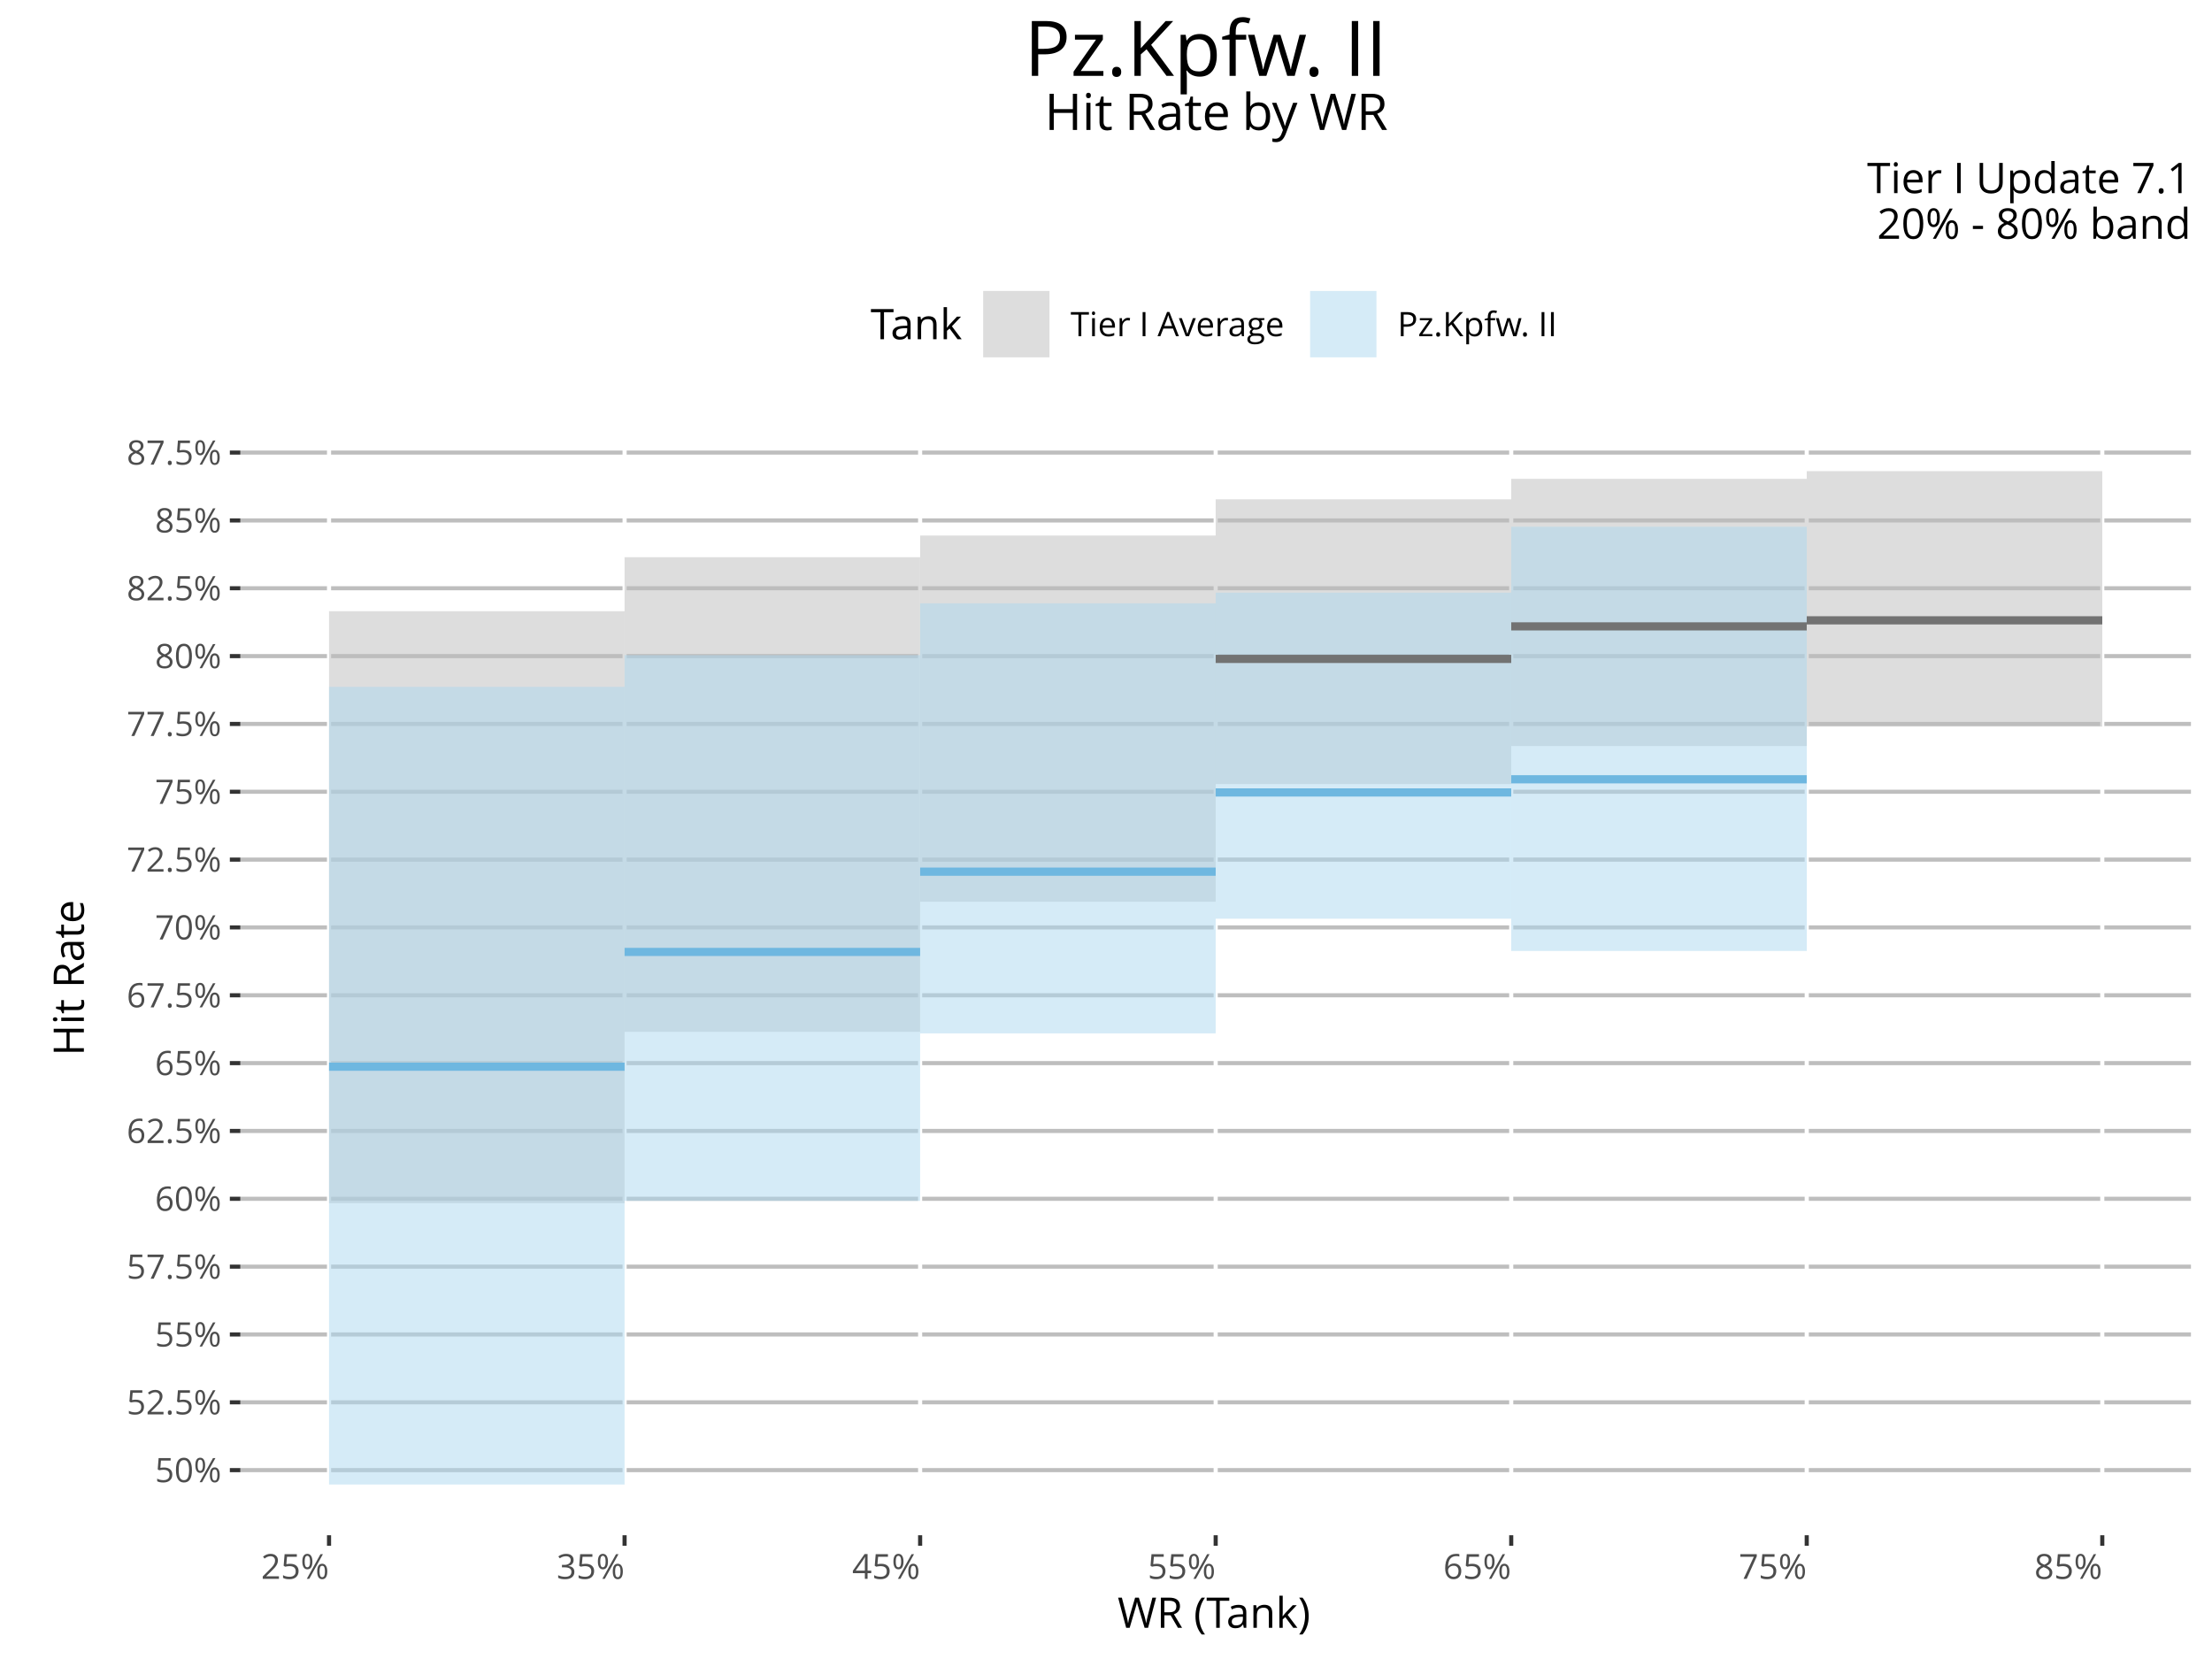
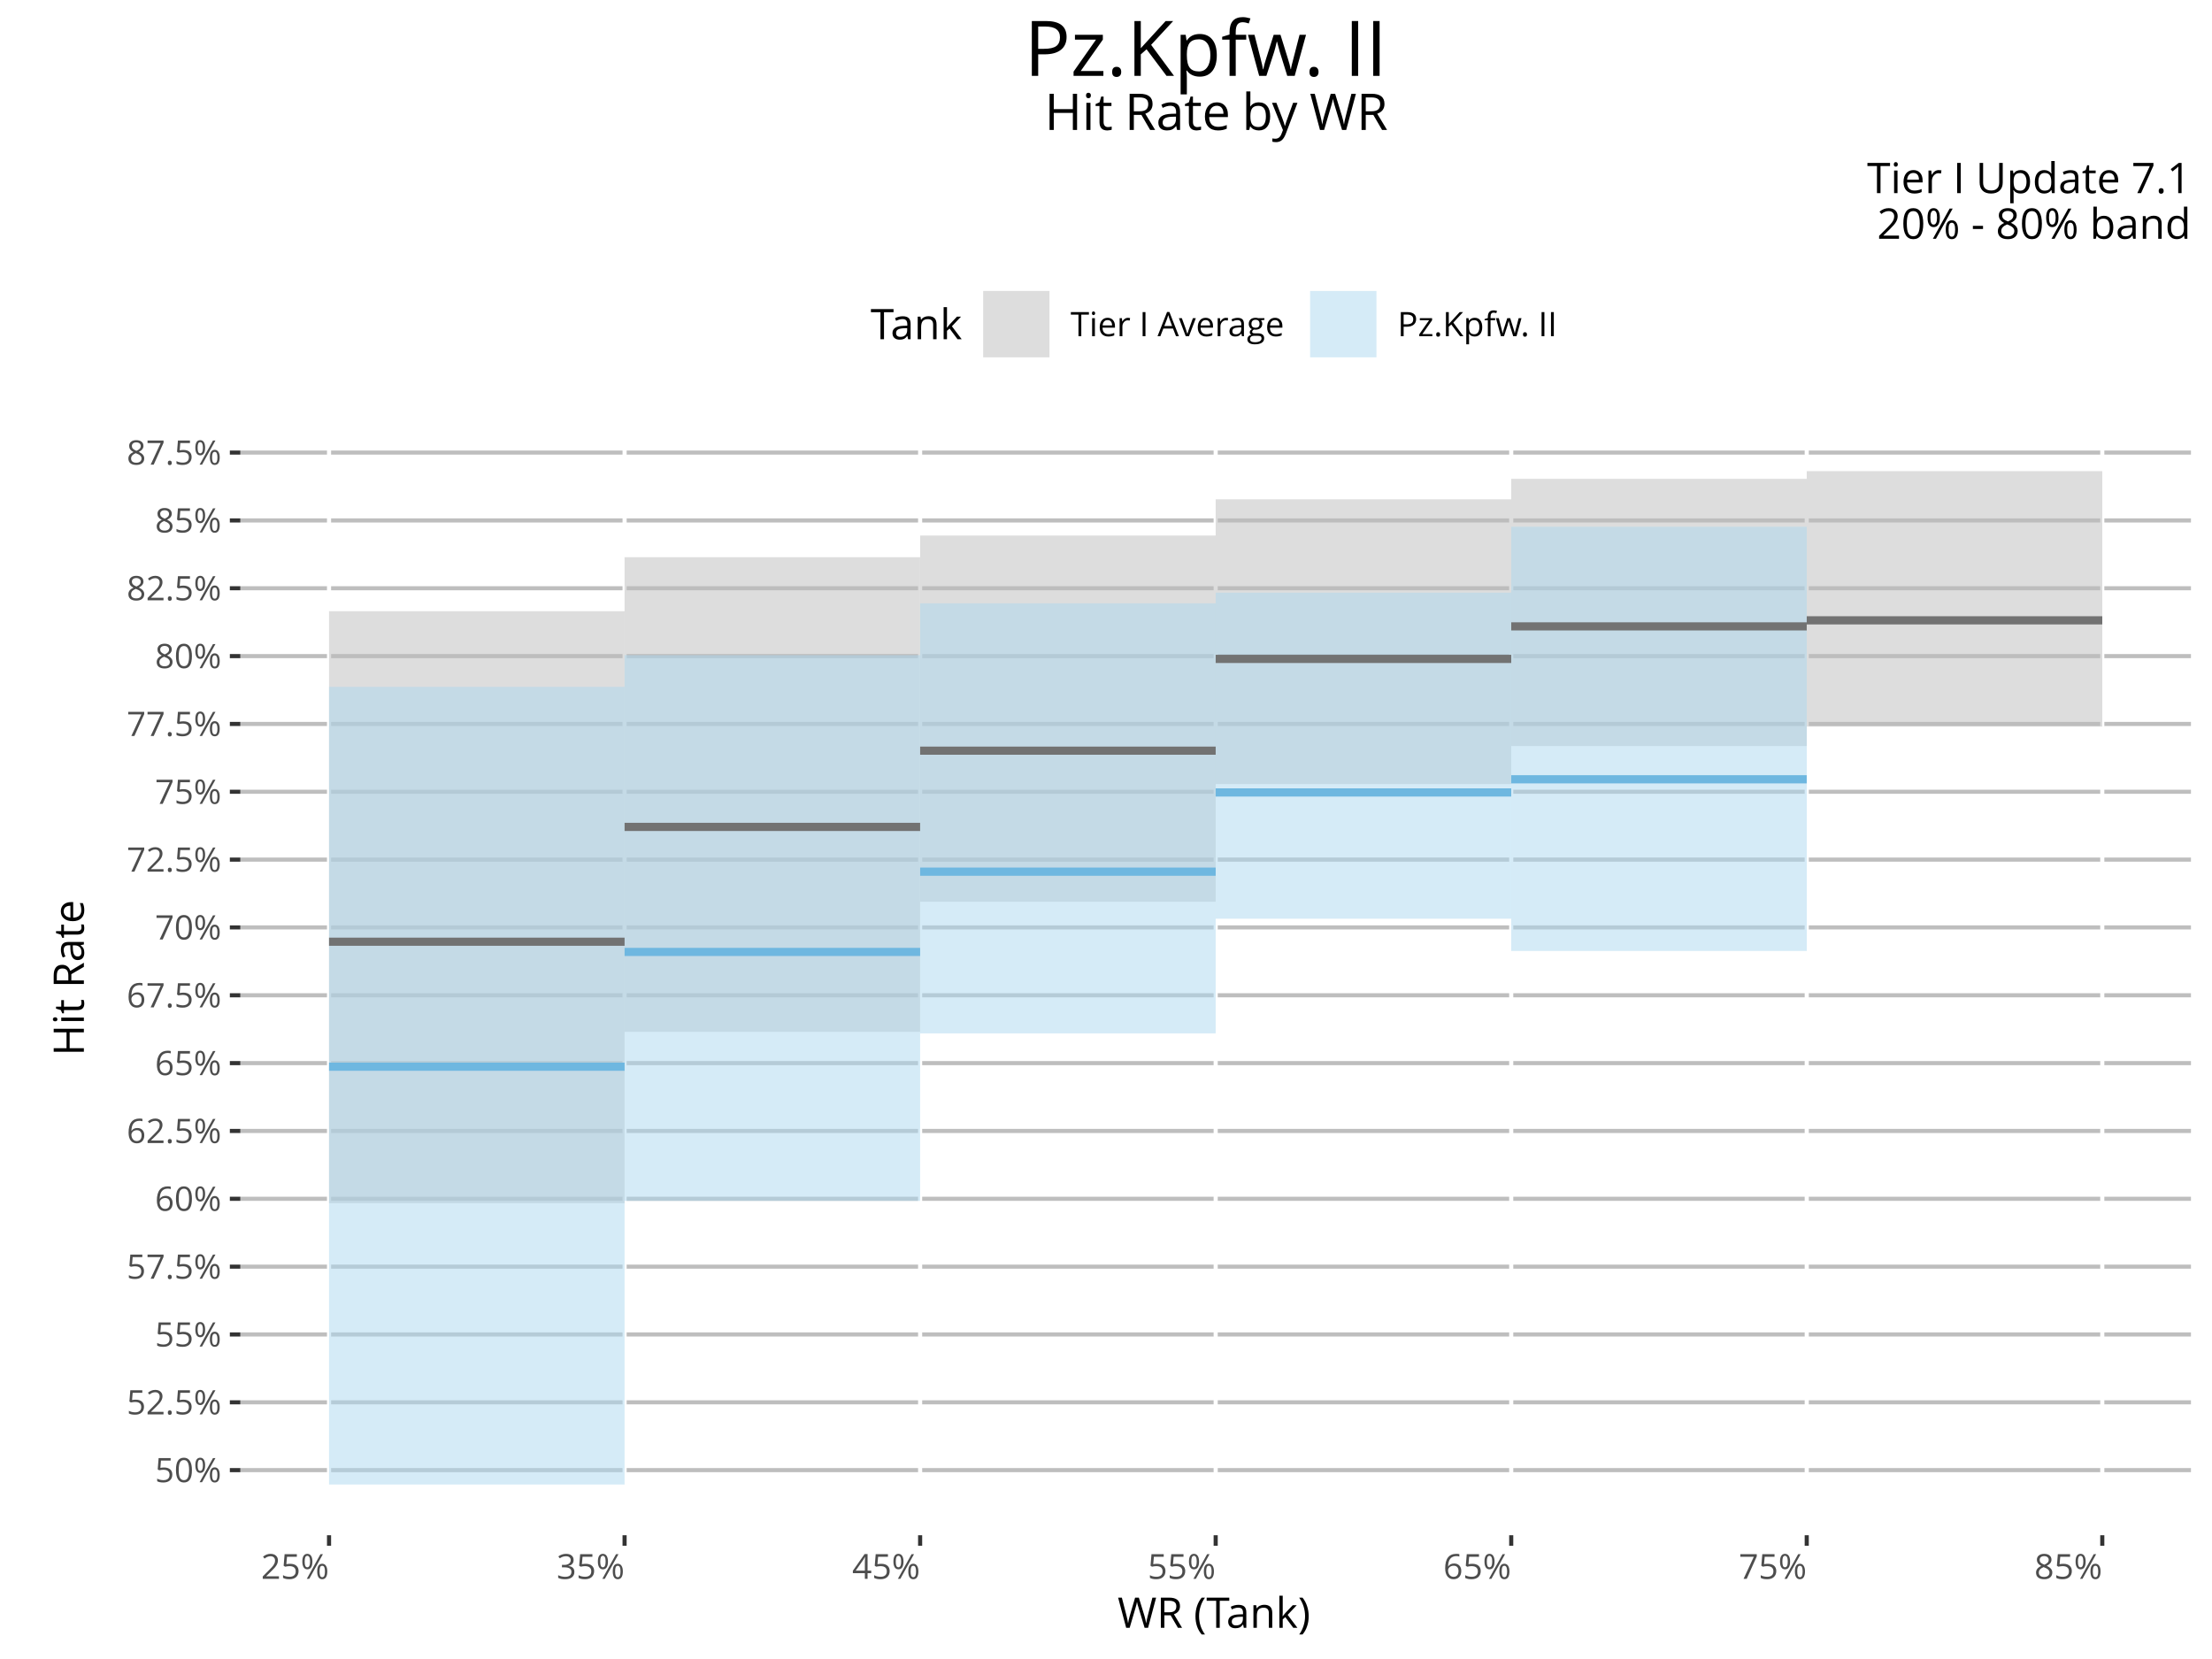
<svg xmlns="http://www.w3.org/2000/svg" viewBox="0 0 576.00 432.00">
  <defs>
    <style type="text/css">
    line, polyline, polygon, path, rect, circle {
      fill: none;
      stroke: #000000;
      stroke-linecap: round;
      stroke-linejoin: round;
      stroke-miterlimit: 10.00;
    }
  </style>
  </defs>
  <rect width="100%" height="100%" style="stroke: none; fill: #FFFFFF;" />
  <rect x="0.00" y="0.00" width="576.00" height="432.00" style="stroke-width: 1.07; stroke: #FFFFFF; fill: #FFFFFF;" />
  <defs>
    <clipPath id="cpNjIuNTl8NTcwLjUyfDM5OS43N3wxMDkuNDk=">
      <rect x="62.59" y="109.49" width="507.93" height="290.28" />
    </clipPath>
  </defs>
  <rect x="62.59" y="109.49" width="507.93" height="290.28" style="stroke-width: 1.07; stroke: none;" clip-path="url(#cpNjIuNTl8NTcwLjUyfDM5OS43N3wxMDkuNDk=)" />
  <polyline points="62.59,391.65 570.52,391.65 " style="stroke-width: 0.53; stroke: #FFFFFF; stroke-linecap: butt;" clip-path="url(#cpNjIuNTl8NTcwLjUyfDM5OS43N3wxMDkuNDk=)" />
  <polyline points="62.59,373.99 570.52,373.99 " style="stroke-width: 0.53; stroke: #FFFFFF; stroke-linecap: butt;" clip-path="url(#cpNjIuNTl8NTcwLjUyfDM5OS43N3wxMDkuNDk=)" />
  <polyline points="62.59,356.32 570.52,356.32 " style="stroke-width: 0.53; stroke: #FFFFFF; stroke-linecap: butt;" clip-path="url(#cpNjIuNTl8NTcwLjUyfDM5OS43N3wxMDkuNDk=)" />
  <polyline points="62.59,338.66 570.52,338.66 " style="stroke-width: 0.53; stroke: #FFFFFF; stroke-linecap: butt;" clip-path="url(#cpNjIuNTl8NTcwLjUyfDM5OS43N3wxMDkuNDk=)" />
  <polyline points="62.59,320.99 570.52,320.99 " style="stroke-width: 0.53; stroke: #FFFFFF; stroke-linecap: butt;" clip-path="url(#cpNjIuNTl8NTcwLjUyfDM5OS43N3wxMDkuNDk=)" />
  <polyline points="62.59,303.33 570.52,303.33 " style="stroke-width: 0.53; stroke: #FFFFFF; stroke-linecap: butt;" clip-path="url(#cpNjIuNTl8NTcwLjUyfDM5OS43N3wxMDkuNDk=)" />
  <polyline points="62.59,285.67 570.52,285.67 " style="stroke-width: 0.53; stroke: #FFFFFF; stroke-linecap: butt;" clip-path="url(#cpNjIuNTl8NTcwLjUyfDM5OS43N3wxMDkuNDk=)" />
  <polyline points="62.59,268.00 570.52,268.00 " style="stroke-width: 0.53; stroke: #FFFFFF; stroke-linecap: butt;" clip-path="url(#cpNjIuNTl8NTcwLjUyfDM5OS43N3wxMDkuNDk=)" />
  <polyline points="62.59,250.34 570.52,250.34 " style="stroke-width: 0.53; stroke: #FFFFFF; stroke-linecap: butt;" clip-path="url(#cpNjIuNTl8NTcwLjUyfDM5OS43N3wxMDkuNDk=)" />
  <polyline points="62.59,232.67 570.52,232.67 " style="stroke-width: 0.53; stroke: #FFFFFF; stroke-linecap: butt;" clip-path="url(#cpNjIuNTl8NTcwLjUyfDM5OS43N3wxMDkuNDk=)" />
  <polyline points="62.59,215.01 570.52,215.01 " style="stroke-width: 0.53; stroke: #FFFFFF; stroke-linecap: butt;" clip-path="url(#cpNjIuNTl8NTcwLjUyfDM5OS43N3wxMDkuNDk=)" />
  <polyline points="62.59,197.34 570.52,197.34 " style="stroke-width: 0.53; stroke: #FFFFFF; stroke-linecap: butt;" clip-path="url(#cpNjIuNTl8NTcwLjUyfDM5OS43N3wxMDkuNDk=)" />
  <polyline points="62.59,179.68 570.52,179.68 " style="stroke-width: 0.53; stroke: #FFFFFF; stroke-linecap: butt;" clip-path="url(#cpNjIuNTl8NTcwLjUyfDM5OS43N3wxMDkuNDk=)" />
  <polyline points="62.59,162.01 570.52,162.01 " style="stroke-width: 0.53; stroke: #FFFFFF; stroke-linecap: butt;" clip-path="url(#cpNjIuNTl8NTcwLjUyfDM5OS43N3wxMDkuNDk=)" />
  <polyline points="62.59,144.35 570.52,144.35 " style="stroke-width: 0.53; stroke: #FFFFFF; stroke-linecap: butt;" clip-path="url(#cpNjIuNTl8NTcwLjUyfDM5OS43N3wxMDkuNDk=)" />
  <polyline points="62.59,126.68 570.52,126.68 " style="stroke-width: 0.53; stroke: #FFFFFF; stroke-linecap: butt;" clip-path="url(#cpNjIuNTl8NTcwLjUyfDM5OS43N3wxMDkuNDk=)" />
  <polyline points="124.16,399.77 124.16,109.49 " style="stroke-width: 0.53; stroke: #FFFFFF; stroke-linecap: butt;" clip-path="url(#cpNjIuNTl8NTcwLjUyfDM5OS43N3wxMDkuNDk=)" />
  <polyline points="201.12,399.77 201.12,109.49 " style="stroke-width: 0.53; stroke: #FFFFFF; stroke-linecap: butt;" clip-path="url(#cpNjIuNTl8NTcwLjUyfDM5OS43N3wxMDkuNDk=)" />
  <polyline points="278.08,399.77 278.08,109.49 " style="stroke-width: 0.53; stroke: #FFFFFF; stroke-linecap: butt;" clip-path="url(#cpNjIuNTl8NTcwLjUyfDM5OS43N3wxMDkuNDk=)" />
  <polyline points="355.04,399.77 355.04,109.49 " style="stroke-width: 0.53; stroke: #FFFFFF; stroke-linecap: butt;" clip-path="url(#cpNjIuNTl8NTcwLjUyfDM5OS43N3wxMDkuNDk=)" />
  <polyline points="431.99,399.77 431.99,109.49 " style="stroke-width: 0.53; stroke: #FFFFFF; stroke-linecap: butt;" clip-path="url(#cpNjIuNTl8NTcwLjUyfDM5OS43N3wxMDkuNDk=)" />
  <polyline points="508.95,399.77 508.95,109.49 " style="stroke-width: 0.53; stroke: #FFFFFF; stroke-linecap: butt;" clip-path="url(#cpNjIuNTl8NTcwLjUyfDM5OS43N3wxMDkuNDk=)" />
  <polyline points="62.59,382.82 570.52,382.82 " style="stroke-width: 1.07; stroke: #BEBEBE; stroke-linecap: butt;" clip-path="url(#cpNjIuNTl8NTcwLjUyfDM5OS43N3wxMDkuNDk=)" />
  <polyline points="62.59,365.16 570.52,365.16 " style="stroke-width: 1.07; stroke: #BEBEBE; stroke-linecap: butt;" clip-path="url(#cpNjIuNTl8NTcwLjUyfDM5OS43N3wxMDkuNDk=)" />
  <polyline points="62.59,347.49 570.52,347.49 " style="stroke-width: 1.07; stroke: #BEBEBE; stroke-linecap: butt;" clip-path="url(#cpNjIuNTl8NTcwLjUyfDM5OS43N3wxMDkuNDk=)" />
  <polyline points="62.59,329.83 570.52,329.83 " style="stroke-width: 1.07; stroke: #BEBEBE; stroke-linecap: butt;" clip-path="url(#cpNjIuNTl8NTcwLjUyfDM5OS43N3wxMDkuNDk=)" />
  <polyline points="62.59,312.16 570.52,312.16 " style="stroke-width: 1.07; stroke: #BEBEBE; stroke-linecap: butt;" clip-path="url(#cpNjIuNTl8NTcwLjUyfDM5OS43N3wxMDkuNDk=)" />
  <polyline points="62.59,294.50 570.52,294.50 " style="stroke-width: 1.07; stroke: #BEBEBE; stroke-linecap: butt;" clip-path="url(#cpNjIuNTl8NTcwLjUyfDM5OS43N3wxMDkuNDk=)" />
  <polyline points="62.59,276.83 570.52,276.83 " style="stroke-width: 1.07; stroke: #BEBEBE; stroke-linecap: butt;" clip-path="url(#cpNjIuNTl8NTcwLjUyfDM5OS43N3wxMDkuNDk=)" />
  <polyline points="62.59,259.17 570.52,259.17 " style="stroke-width: 1.07; stroke: #BEBEBE; stroke-linecap: butt;" clip-path="url(#cpNjIuNTl8NTcwLjUyfDM5OS43N3wxMDkuNDk=)" />
  <polyline points="62.59,241.50 570.52,241.50 " style="stroke-width: 1.07; stroke: #BEBEBE; stroke-linecap: butt;" clip-path="url(#cpNjIuNTl8NTcwLjUyfDM5OS43N3wxMDkuNDk=)" />
  <polyline points="62.59,223.84 570.52,223.84 " style="stroke-width: 1.07; stroke: #BEBEBE; stroke-linecap: butt;" clip-path="url(#cpNjIuNTl8NTcwLjUyfDM5OS43N3wxMDkuNDk=)" />
  <polyline points="62.59,206.17 570.52,206.17 " style="stroke-width: 1.07; stroke: #BEBEBE; stroke-linecap: butt;" clip-path="url(#cpNjIuNTl8NTcwLjUyfDM5OS43N3wxMDkuNDk=)" />
  <polyline points="62.59,188.51 570.52,188.51 " style="stroke-width: 1.07; stroke: #BEBEBE; stroke-linecap: butt;" clip-path="url(#cpNjIuNTl8NTcwLjUyfDM5OS43N3wxMDkuNDk=)" />
  <polyline points="62.59,170.85 570.52,170.85 " style="stroke-width: 1.07; stroke: #BEBEBE; stroke-linecap: butt;" clip-path="url(#cpNjIuNTl8NTcwLjUyfDM5OS43N3wxMDkuNDk=)" />
  <polyline points="62.59,153.18 570.52,153.18 " style="stroke-width: 1.07; stroke: #BEBEBE; stroke-linecap: butt;" clip-path="url(#cpNjIuNTl8NTcwLjUyfDM5OS43N3wxMDkuNDk=)" />
  <polyline points="62.59,135.52 570.52,135.52 " style="stroke-width: 1.07; stroke: #BEBEBE; stroke-linecap: butt;" clip-path="url(#cpNjIuNTl8NTcwLjUyfDM5OS43N3wxMDkuNDk=)" />
  <polyline points="62.59,117.85 570.52,117.85 " style="stroke-width: 1.07; stroke: #BEBEBE; stroke-linecap: butt;" clip-path="url(#cpNjIuNTl8NTcwLjUyfDM5OS43N3wxMDkuNDk=)" />
  <polyline points="85.68,399.77 85.68,109.49 " style="stroke-width: 1.07; stroke: #FFFFFF; stroke-linecap: butt;" clip-path="url(#cpNjIuNTl8NTcwLjUyfDM5OS43N3wxMDkuNDk=)" />
  <polyline points="162.64,399.77 162.64,109.49 " style="stroke-width: 1.07; stroke: #FFFFFF; stroke-linecap: butt;" clip-path="url(#cpNjIuNTl8NTcwLjUyfDM5OS43N3wxMDkuNDk=)" />
  <polyline points="239.60,399.77 239.60,109.49 " style="stroke-width: 1.07; stroke: #FFFFFF; stroke-linecap: butt;" clip-path="url(#cpNjIuNTl8NTcwLjUyfDM5OS43N3wxMDkuNDk=)" />
  <polyline points="316.56,399.77 316.56,109.49 " style="stroke-width: 1.07; stroke: #FFFFFF; stroke-linecap: butt;" clip-path="url(#cpNjIuNTl8NTcwLjUyfDM5OS43N3wxMDkuNDk=)" />
  <polyline points="393.52,399.77 393.52,109.49 " style="stroke-width: 1.07; stroke: #FFFFFF; stroke-linecap: butt;" clip-path="url(#cpNjIuNTl8NTcwLjUyfDM5OS43N3wxMDkuNDk=)" />
  <polyline points="470.47,399.77 470.47,109.49 " style="stroke-width: 1.07; stroke: #FFFFFF; stroke-linecap: butt;" clip-path="url(#cpNjIuNTl8NTcwLjUyfDM5OS43N3wxMDkuNDk=)" />
  <polyline points="547.43,399.77 547.43,109.49 " style="stroke-width: 1.07; stroke: #FFFFFF; stroke-linecap: butt;" clip-path="url(#cpNjIuNTl8NTcwLjUyfDM5OS43N3wxMDkuNDk=)" />
  <rect x="85.68" y="159.16" width="76.96" height="154.16" style="stroke-width: 0.00; stroke: none; stroke-linecap: square; stroke-linejoin: miter; fill: #BDBDBD; fill-opacity: 0.50;" clip-path="url(#cpNjIuNTl8NTcwLjUyfDM5OS43N3wxMDkuNDk=)" />
  <rect x="162.64" y="145.10" width="76.96" height="123.60" style="stroke-width: 0.00; stroke: none; stroke-linecap: square; stroke-linejoin: miter; fill: #BDBDBD; fill-opacity: 0.50;" clip-path="url(#cpNjIuNTl8NTcwLjUyfDM5OS43N3wxMDkuNDk=)" />
  <rect x="239.60" y="139.45" width="76.96" height="95.36" style="stroke-width: 0.00; stroke: none; stroke-linecap: square; stroke-linejoin: miter; fill: #BDBDBD; fill-opacity: 0.50;" clip-path="url(#cpNjIuNTl8NTcwLjUyfDM5OS43N3wxMDkuNDk=)" />
  <rect x="316.56" y="130.02" width="76.96" height="74.15" style="stroke-width: 0.00; stroke: none; stroke-linecap: square; stroke-linejoin: miter; fill: #BDBDBD; fill-opacity: 0.50;" clip-path="url(#cpNjIuNTl8NTcwLjUyfDM5OS43N3wxMDkuNDk=)" />
  <rect x="393.52" y="124.69" width="76.96" height="69.58" style="stroke-width: 0.00; stroke: none; stroke-linecap: square; stroke-linejoin: miter; fill: #BDBDBD; fill-opacity: 0.50;" clip-path="url(#cpNjIuNTl8NTcwLjUyfDM5OS43N3wxMDkuNDk=)" />
  <rect x="470.47" y="122.69" width="76.96" height="66.51" style="stroke-width: 0.00; stroke: none; stroke-linecap: square; stroke-linejoin: miter; fill: #BDBDBD; fill-opacity: 0.50;" clip-path="url(#cpNjIuNTl8NTcwLjUyfDM5OS43N3wxMDkuNDk=)" />
  <rect x="85.68" y="178.85" width="76.96" height="207.72" style="stroke-width: 0.00; stroke: none; stroke-linecap: square; stroke-linejoin: miter; fill: #ACD8F1; fill-opacity: 0.50;" clip-path="url(#cpNjIuNTl8NTcwLjUyfDM5OS43N3wxMDkuNDk=)" />
  <rect x="162.64" y="170.60" width="76.96" height="142.11" style="stroke-width: 0.00; stroke: none; stroke-linecap: square; stroke-linejoin: miter; fill: #ACD8F1; fill-opacity: 0.50;" clip-path="url(#cpNjIuNTl8NTcwLjUyfDM5OS43N3wxMDkuNDk=)" />
  <rect x="239.60" y="157.10" width="76.96" height="111.99" style="stroke-width: 0.00; stroke: none; stroke-linecap: square; stroke-linejoin: miter; fill: #ACD8F1; fill-opacity: 0.50;" clip-path="url(#cpNjIuNTl8NTcwLjUyfDM5OS43N3wxMDkuNDk=)" />
  <rect x="316.56" y="154.32" width="76.96" height="84.91" style="stroke-width: 0.00; stroke: none; stroke-linecap: square; stroke-linejoin: miter; fill: #ACD8F1; fill-opacity: 0.50;" clip-path="url(#cpNjIuNTl8NTcwLjUyfDM5OS43N3wxMDkuNDk=)" />
  <rect x="393.52" y="137.16" width="76.96" height="110.47" style="stroke-width: 0.00; stroke: none; stroke-linecap: square; stroke-linejoin: miter; fill: #ACD8F1; fill-opacity: 0.50;" clip-path="url(#cpNjIuNTl8NTcwLjUyfDM5OS43N3wxMDkuNDk=)" />
+   <line x1="85.68" y1="245.22" x2="162.64" y2="245.22" style="stroke-width: 2.13; stroke: #727272; stroke-linecap: butt;" clip-path="url(#cpNjIuNTl8NTcwLjUyfDM5OS43N3wxMDkuNDk=)" />
+   <line x1="162.64" y1="215.32" x2="239.60" y2="215.32" style="stroke-width: 2.13; stroke: #727272; stroke-linecap: butt;" clip-path="url(#cpNjIuNTl8NTcwLjUyfDM5OS43N3wxMDkuNDk=)" />
+   <line x1="239.60" y1="195.47" x2="316.56" y2="195.47" style="stroke-width: 2.13; stroke: #727272; stroke-linecap: butt;" clip-path="url(#cpNjIuNTl8NTcwLjUyfDM5OS43N3wxMDkuNDk=)" />
  <line x1="316.56" y1="171.58" x2="393.52" y2="171.58" style="stroke-width: 2.13; stroke: #727272; stroke-linecap: butt;" clip-path="url(#cpNjIuNTl8NTcwLjUyfDM5OS43N3wxMDkuNDk=)" />
  <line x1="393.52" y1="163.11" x2="470.47" y2="163.11" style="stroke-width: 2.13; stroke: #727272; stroke-linecap: butt;" clip-path="url(#cpNjIuNTl8NTcwLjUyfDM5OS43N3wxMDkuNDk=)" />
  <line x1="470.47" y1="161.53" x2="547.43" y2="161.53" style="stroke-width: 2.13; stroke: #727272; stroke-linecap: butt;" clip-path="url(#cpNjIuNTl8NTcwLjUyfDM5OS43N3wxMDkuNDk=)" />
  <line x1="85.68" y1="277.77" x2="162.64" y2="277.77" style="stroke-width: 2.13; stroke: #6EB7E0; stroke-linecap: butt;" clip-path="url(#cpNjIuNTl8NTcwLjUyfDM5OS43N3wxMDkuNDk=)" />
  <line x1="162.64" y1="247.88" x2="239.60" y2="247.88" style="stroke-width: 2.13; stroke: #6EB7E0; stroke-linecap: butt;" clip-path="url(#cpNjIuNTl8NTcwLjUyfDM5OS43N3wxMDkuNDk=)" />
  <line x1="239.60" y1="226.98" x2="316.56" y2="226.98" style="stroke-width: 2.13; stroke: #6EB7E0; stroke-linecap: butt;" clip-path="url(#cpNjIuNTl8NTcwLjUyfDM5OS43N3wxMDkuNDk=)" />
  <line x1="316.56" y1="206.35" x2="393.52" y2="206.35" style="stroke-width: 2.13; stroke: #6EB7E0; stroke-linecap: butt;" clip-path="url(#cpNjIuNTl8NTcwLjUyfDM5OS43N3wxMDkuNDk=)" />
  <line x1="393.52" y1="202.93" x2="470.47" y2="202.93" style="stroke-width: 2.13; stroke: #6EB7E0; stroke-linecap: butt;" clip-path="url(#cpNjIuNTl8NTcwLjUyfDM5OS43N3wxMDkuNDk=)" />
  <defs>
    <clipPath id="cpMC4wMHw1NzYuMDB8NDMyLjAwfDAuMDA=">
      <rect x="0.00" y="0.00" width="576.00" height="432.00" />
    </clipPath>
  </defs>
  <g clip-path="url(#cpMC4wMHw1NzYuMDB8NDMyLjAwfDAuMDA=)">
    <text x="40.35" y="385.96" style="font-size: 8.80px; fill: #4D4D4D; font-family: Open Sans;" textLength="17.31px" lengthAdjust="spacingAndGlyphs">50%</text>
  </g>
  <g clip-path="url(#cpMC4wMHw1NzYuMDB8NDMyLjAwfDAuMDA=)">
    <text x="32.98" y="368.30" style="font-size: 8.80px; fill: #4D4D4D; font-family: Open Sans;" textLength="24.68px" lengthAdjust="spacingAndGlyphs">52.5%</text>
  </g>
  <g clip-path="url(#cpMC4wMHw1NzYuMDB8NDMyLjAwfDAuMDA=)">
    <text x="40.35" y="350.63" style="font-size: 8.80px; fill: #4D4D4D; font-family: Open Sans;" textLength="17.31px" lengthAdjust="spacingAndGlyphs">55%</text>
  </g>
  <g clip-path="url(#cpMC4wMHw1NzYuMDB8NDMyLjAwfDAuMDA=)">
    <text x="32.98" y="332.97" style="font-size: 8.80px; fill: #4D4D4D; font-family: Open Sans;" textLength="24.68px" lengthAdjust="spacingAndGlyphs">57.5%</text>
  </g>
  <g clip-path="url(#cpMC4wMHw1NzYuMDB8NDMyLjAwfDAuMDA=)">
    <text x="40.35" y="315.30" style="font-size: 8.80px; fill: #4D4D4D; font-family: Open Sans;" textLength="17.31px" lengthAdjust="spacingAndGlyphs">60%</text>
  </g>
  <g clip-path="url(#cpMC4wMHw1NzYuMDB8NDMyLjAwfDAuMDA=)">
    <text x="32.98" y="297.64" style="font-size: 8.80px; fill: #4D4D4D; font-family: Open Sans;" textLength="24.68px" lengthAdjust="spacingAndGlyphs">62.5%</text>
  </g>
  <g clip-path="url(#cpMC4wMHw1NzYuMDB8NDMyLjAwfDAuMDA=)">
    <text x="40.35" y="279.97" style="font-size: 8.80px; fill: #4D4D4D; font-family: Open Sans;" textLength="17.31px" lengthAdjust="spacingAndGlyphs">65%</text>
  </g>
  <g clip-path="url(#cpMC4wMHw1NzYuMDB8NDMyLjAwfDAuMDA=)">
    <text x="32.98" y="262.31" style="font-size: 8.80px; fill: #4D4D4D; font-family: Open Sans;" textLength="24.68px" lengthAdjust="spacingAndGlyphs">67.5%</text>
  </g>
  <g clip-path="url(#cpMC4wMHw1NzYuMDB8NDMyLjAwfDAuMDA=)">
    <text x="40.35" y="244.64" style="font-size: 8.80px; fill: #4D4D4D; font-family: Open Sans;" textLength="17.31px" lengthAdjust="spacingAndGlyphs">70%</text>
  </g>
  <g clip-path="url(#cpMC4wMHw1NzYuMDB8NDMyLjAwfDAuMDA=)">
    <text x="32.98" y="226.98" style="font-size: 8.80px; fill: #4D4D4D; font-family: Open Sans;" textLength="24.68px" lengthAdjust="spacingAndGlyphs">72.5%</text>
  </g>
  <g clip-path="url(#cpMC4wMHw1NzYuMDB8NDMyLjAwfDAuMDA=)">
    <text x="40.35" y="209.32" style="font-size: 8.80px; fill: #4D4D4D; font-family: Open Sans;" textLength="17.31px" lengthAdjust="spacingAndGlyphs">75%</text>
  </g>
  <g clip-path="url(#cpMC4wMHw1NzYuMDB8NDMyLjAwfDAuMDA=)">
    <text x="32.98" y="191.65" style="font-size: 8.80px; fill: #4D4D4D; font-family: Open Sans;" textLength="24.68px" lengthAdjust="spacingAndGlyphs">77.5%</text>
  </g>
  <g clip-path="url(#cpMC4wMHw1NzYuMDB8NDMyLjAwfDAuMDA=)">
    <text x="40.35" y="173.99" style="font-size: 8.80px; fill: #4D4D4D; font-family: Open Sans;" textLength="17.31px" lengthAdjust="spacingAndGlyphs">80%</text>
  </g>
  <g clip-path="url(#cpMC4wMHw1NzYuMDB8NDMyLjAwfDAuMDA=)">
    <text x="32.98" y="156.32" style="font-size: 8.80px; fill: #4D4D4D; font-family: Open Sans;" textLength="24.68px" lengthAdjust="spacingAndGlyphs">82.5%</text>
  </g>
  <g clip-path="url(#cpMC4wMHw1NzYuMDB8NDMyLjAwfDAuMDA=)">
    <text x="40.35" y="138.66" style="font-size: 8.80px; fill: #4D4D4D; font-family: Open Sans;" textLength="17.31px" lengthAdjust="spacingAndGlyphs">85%</text>
  </g>
  <g clip-path="url(#cpMC4wMHw1NzYuMDB8NDMyLjAwfDAuMDA=)">
    <text x="32.98" y="120.99" style="font-size: 8.80px; fill: #4D4D4D; font-family: Open Sans;" textLength="24.68px" lengthAdjust="spacingAndGlyphs">87.5%</text>
  </g>
  <polyline points="59.85,382.82 62.59,382.82 " style="stroke-width: 1.07; stroke: #333333; stroke-linecap: butt;" clip-path="url(#cpMC4wMHw1NzYuMDB8NDMyLjAwfDAuMDA=)" />
  <polyline points="59.85,365.16 62.59,365.16 " style="stroke-width: 1.07; stroke: #333333; stroke-linecap: butt;" clip-path="url(#cpMC4wMHw1NzYuMDB8NDMyLjAwfDAuMDA=)" />
  <polyline points="59.85,347.49 62.59,347.49 " style="stroke-width: 1.07; stroke: #333333; stroke-linecap: butt;" clip-path="url(#cpMC4wMHw1NzYuMDB8NDMyLjAwfDAuMDA=)" />
  <polyline points="59.85,329.83 62.59,329.83 " style="stroke-width: 1.07; stroke: #333333; stroke-linecap: butt;" clip-path="url(#cpMC4wMHw1NzYuMDB8NDMyLjAwfDAuMDA=)" />
  <polyline points="59.85,312.16 62.59,312.16 " style="stroke-width: 1.07; stroke: #333333; stroke-linecap: butt;" clip-path="url(#cpMC4wMHw1NzYuMDB8NDMyLjAwfDAuMDA=)" />
  <polyline points="59.85,294.50 62.59,294.50 " style="stroke-width: 1.07; stroke: #333333; stroke-linecap: butt;" clip-path="url(#cpMC4wMHw1NzYuMDB8NDMyLjAwfDAuMDA=)" />
  <polyline points="59.85,276.83 62.59,276.83 " style="stroke-width: 1.07; stroke: #333333; stroke-linecap: butt;" clip-path="url(#cpMC4wMHw1NzYuMDB8NDMyLjAwfDAuMDA=)" />
  <polyline points="59.85,259.17 62.59,259.17 " style="stroke-width: 1.07; stroke: #333333; stroke-linecap: butt;" clip-path="url(#cpMC4wMHw1NzYuMDB8NDMyLjAwfDAuMDA=)" />
  <polyline points="59.85,241.50 62.59,241.50 " style="stroke-width: 1.07; stroke: #333333; stroke-linecap: butt;" clip-path="url(#cpMC4wMHw1NzYuMDB8NDMyLjAwfDAuMDA=)" />
  <polyline points="59.85,223.84 62.59,223.84 " style="stroke-width: 1.07; stroke: #333333; stroke-linecap: butt;" clip-path="url(#cpMC4wMHw1NzYuMDB8NDMyLjAwfDAuMDA=)" />
  <polyline points="59.85,206.17 62.59,206.17 " style="stroke-width: 1.07; stroke: #333333; stroke-linecap: butt;" clip-path="url(#cpMC4wMHw1NzYuMDB8NDMyLjAwfDAuMDA=)" />
  <polyline points="59.85,188.51 62.59,188.51 " style="stroke-width: 1.07; stroke: #333333; stroke-linecap: butt;" clip-path="url(#cpMC4wMHw1NzYuMDB8NDMyLjAwfDAuMDA=)" />
  <polyline points="59.85,170.85 62.59,170.85 " style="stroke-width: 1.07; stroke: #333333; stroke-linecap: butt;" clip-path="url(#cpMC4wMHw1NzYuMDB8NDMyLjAwfDAuMDA=)" />
  <polyline points="59.85,153.18 62.59,153.18 " style="stroke-width: 1.07; stroke: #333333; stroke-linecap: butt;" clip-path="url(#cpMC4wMHw1NzYuMDB8NDMyLjAwfDAuMDA=)" />
  <polyline points="59.85,135.52 62.59,135.52 " style="stroke-width: 1.07; stroke: #333333; stroke-linecap: butt;" clip-path="url(#cpMC4wMHw1NzYuMDB8NDMyLjAwfDAuMDA=)" />
  <polyline points="59.85,117.85 62.59,117.85 " style="stroke-width: 1.07; stroke: #333333; stroke-linecap: butt;" clip-path="url(#cpMC4wMHw1NzYuMDB8NDMyLjAwfDAuMDA=)" />
  <polyline points="85.68,402.51 85.68,399.77 " style="stroke-width: 1.07; stroke: #333333; stroke-linecap: butt;" clip-path="url(#cpMC4wMHw1NzYuMDB8NDMyLjAwfDAuMDA=)" />
  <polyline points="162.64,402.51 162.64,399.77 " style="stroke-width: 1.07; stroke: #333333; stroke-linecap: butt;" clip-path="url(#cpMC4wMHw1NzYuMDB8NDMyLjAwfDAuMDA=)" />
  <polyline points="239.60,402.51 239.60,399.77 " style="stroke-width: 1.07; stroke: #333333; stroke-linecap: butt;" clip-path="url(#cpMC4wMHw1NzYuMDB8NDMyLjAwfDAuMDA=)" />
  <polyline points="316.56,402.51 316.56,399.77 " style="stroke-width: 1.07; stroke: #333333; stroke-linecap: butt;" clip-path="url(#cpMC4wMHw1NzYuMDB8NDMyLjAwfDAuMDA=)" />
  <polyline points="393.52,402.51 393.52,399.77 " style="stroke-width: 1.07; stroke: #333333; stroke-linecap: butt;" clip-path="url(#cpMC4wMHw1NzYuMDB8NDMyLjAwfDAuMDA=)" />
  <polyline points="470.47,402.51 470.47,399.77 " style="stroke-width: 1.07; stroke: #333333; stroke-linecap: butt;" clip-path="url(#cpMC4wMHw1NzYuMDB8NDMyLjAwfDAuMDA=)" />
  <polyline points="547.43,402.51 547.43,399.77 " style="stroke-width: 1.07; stroke: #333333; stroke-linecap: butt;" clip-path="url(#cpMC4wMHw1NzYuMDB8NDMyLjAwfDAuMDA=)" />
  <g clip-path="url(#cpMC4wMHw1NzYuMDB8NDMyLjAwfDAuMDA=)">
    <text x="67.98" y="411.13" style="font-size: 9.00px; fill: #4D4D4D; font-family: Open Sans;" textLength="17.70px" lengthAdjust="spacingAndGlyphs">25%</text>
  </g>
  <g clip-path="url(#cpMC4wMHw1NzYuMDB8NDMyLjAwfDAuMDA=)">
    <text x="144.94" y="411.13" style="font-size: 9.00px; fill: #4D4D4D; font-family: Open Sans;" textLength="17.70px" lengthAdjust="spacingAndGlyphs">35%</text>
  </g>
  <g clip-path="url(#cpMC4wMHw1NzYuMDB8NDMyLjAwfDAuMDA=)">
    <text x="221.90" y="411.13" style="font-size: 9.00px; fill: #4D4D4D; font-family: Open Sans;" textLength="17.70px" lengthAdjust="spacingAndGlyphs">45%</text>
  </g>
  <g clip-path="url(#cpMC4wMHw1NzYuMDB8NDMyLjAwfDAuMDA=)">
    <text x="298.86" y="411.13" style="font-size: 9.00px; fill: #4D4D4D; font-family: Open Sans;" textLength="17.70px" lengthAdjust="spacingAndGlyphs">55%</text>
  </g>
  <g clip-path="url(#cpMC4wMHw1NzYuMDB8NDMyLjAwfDAuMDA=)">
    <text x="375.81" y="411.13" style="font-size: 9.00px; fill: #4D4D4D; font-family: Open Sans;" textLength="17.70px" lengthAdjust="spacingAndGlyphs">65%</text>
  </g>
  <g clip-path="url(#cpMC4wMHw1NzYuMDB8NDMyLjAwfDAuMDA=)">
    <text x="452.77" y="411.13" style="font-size: 9.00px; fill: #4D4D4D; font-family: Open Sans;" textLength="17.70px" lengthAdjust="spacingAndGlyphs">75%</text>
  </g>
  <g clip-path="url(#cpMC4wMHw1NzYuMDB8NDMyLjAwfDAuMDA=)">
    <text x="529.73" y="411.13" style="font-size: 9.00px; fill: #4D4D4D; font-family: Open Sans;" textLength="17.70px" lengthAdjust="spacingAndGlyphs">85%</text>
  </g>
  <g clip-path="url(#cpMC4wMHw1NzYuMDB8NDMyLjAwfDAuMDA=)">
    <text x="291.02" y="423.88" style="font-size: 11.00px; font-family: Open Sans;" textLength="51.08px" lengthAdjust="spacingAndGlyphs">WR (Tank)</text>
  </g>
  <g clip-path="url(#cpMC4wMHw1NzYuMDB8NDMyLjAwfDAuMDA=)">
    <text transform="translate(21.84,274.94) rotate(-90)" style="font-size: 11.00px; font-family: Open Sans;" textLength="40.61px" lengthAdjust="spacingAndGlyphs">Hit Rate</text>
  </g>
  <rect x="221.21" y="70.29" width="190.70" height="28.24" style="stroke-width: 1.07; stroke: none; fill: #FFFFFF;" clip-path="url(#cpMC4wMHw1NzYuMDB8NDMyLjAwfDAuMDA=)" />
  <g clip-path="url(#cpMC4wMHw1NzYuMDB8NDMyLjAwfDAuMDA=)">
    <text x="226.69" y="88.34" style="font-size: 11.00px; font-family: Open Sans;" textLength="24.73px" lengthAdjust="spacingAndGlyphs">Tank</text>
  </g>
  <rect x="256.01" y="75.77" width="17.28" height="17.28" style="stroke-width: 1.07; stroke: none;" clip-path="url(#cpMC4wMHw1NzYuMDB8NDMyLjAwfDAuMDA=)" />
  <rect x="256.01" y="75.77" width="17.28" height="17.28" style="stroke-width: 0.00; stroke: none; stroke-linecap: square; stroke-linejoin: miter; fill: #BDBDBD; fill-opacity: 0.50;" clip-path="url(#cpMC4wMHw1NzYuMDB8NDMyLjAwfDAuMDA=)" />
  <rect x="341.15" y="75.77" width="17.28" height="17.28" style="stroke-width: 1.07; stroke: none;" clip-path="url(#cpMC4wMHw1NzYuMDB8NDMyLjAwfDAuMDA=)" />
  <rect x="341.15" y="75.77" width="17.28" height="17.28" style="stroke-width: 0.00; stroke: none; stroke-linecap: square; stroke-linejoin: miter; fill: #ACD8F1; fill-opacity: 0.50;" clip-path="url(#cpMC4wMHw1NzYuMDB8NDMyLjAwfDAuMDA=)" />
  <g clip-path="url(#cpMC4wMHw1NzYuMDB8NDMyLjAwfDAuMDA=)">
    <text x="278.77" y="87.55" style="font-size: 8.80px; font-family: Open Sans;" textLength="55.81px" lengthAdjust="spacingAndGlyphs">Tier I Average</text>
  </g>
  <g clip-path="url(#cpMC4wMHw1NzYuMDB8NDMyLjAwfDAuMDA=)">
    <text x="363.91" y="87.55" style="font-size: 8.80px; font-family: Open Sans;" textLength="41.91px" lengthAdjust="spacingAndGlyphs">Pz.Kpfw. II</text>
  </g>
  <g clip-path="url(#cpMC4wMHw1NzYuMDB8NDMyLjAwfDAuMDA=)">
    <text x="486.18" y="50.29" style="font-size: 11.00px; font-family: Open Sans;" textLength="84.34px" lengthAdjust="spacingAndGlyphs">Tier I Update 7.1</text>
  </g>
  <g clip-path="url(#cpMC4wMHw1NzYuMDB8NDMyLjAwfDAuMDA=)">
    <text x="488.79" y="62.17" style="font-size: 11.00px; font-family: Open Sans;" textLength="81.73px" lengthAdjust="spacingAndGlyphs">20% - 80% band</text>
  </g>
  <g clip-path="url(#cpMC4wMHw1NzYuMDB8NDMyLjAwfDAuMDA=)">
    <text x="266.72" y="19.76" style="font-size: 20.00px; font-family: Open Sans;" textLength="78.91px" lengthAdjust="spacingAndGlyphs">Pz.Kpfw.</text>
  </g>
  <g clip-path="url(#cpMC4wMHw1NzYuMDB8NDMyLjAwfDAuMDA=)">
    <text x="350.04" y="19.76" style="font-size: 20.00px; font-family: Open Sans;" textLength="11.15px" lengthAdjust="spacingAndGlyphs">II</text>
  </g>
  <g clip-path="url(#cpMC4wMHw1NzYuMDB8NDMyLjAwfDAuMDA=)">
    <text x="272.01" y="33.84" style="font-size: 13.20px; font-family: Open Sans;" textLength="17.74px" lengthAdjust="spacingAndGlyphs">Hit</text>
  </g>
  <g clip-path="url(#cpMC4wMHw1NzYuMDB8NDMyLjAwfDAuMDA=)">
    <text x="292.86" y="33.84" style="font-size: 13.20px; font-family: Open Sans;" textLength="27.57px" lengthAdjust="spacingAndGlyphs">Rate</text>
  </g>
  <g clip-path="url(#cpMC4wMHw1NzYuMDB8NDMyLjAwfDAuMDA=)">
    <text x="323.39" y="33.84" style="font-size: 13.20px; font-family: Open Sans;" textLength="14.74px" lengthAdjust="spacingAndGlyphs">by</text>
  </g>
  <g clip-path="url(#cpMC4wMHw1NzYuMDB8NDMyLjAwfDAuMDA=)">
    <text x="341.03" y="33.84" style="font-size: 13.20px; font-family: Open Sans;" textLength="20.38px" lengthAdjust="spacingAndGlyphs">WR</text>
  </g>
</svg>
